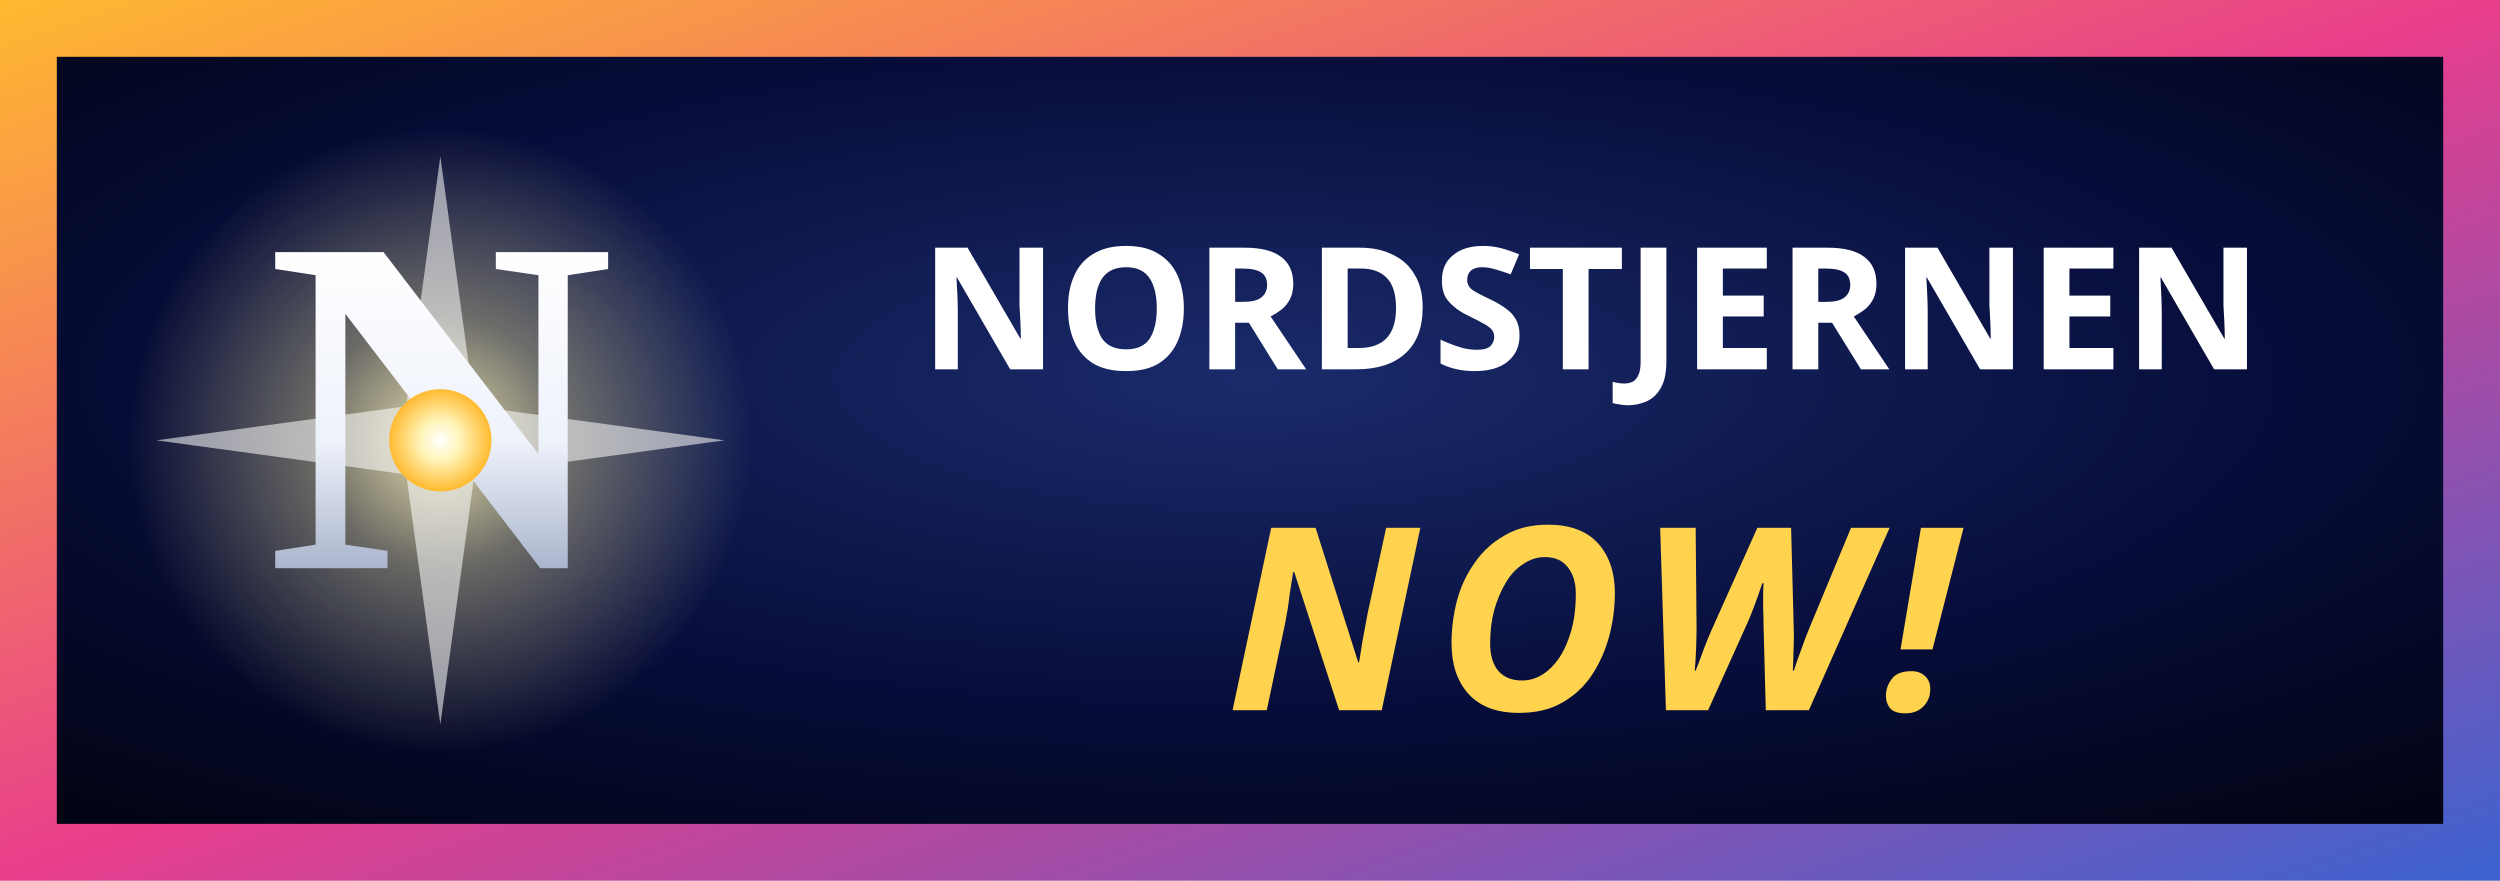
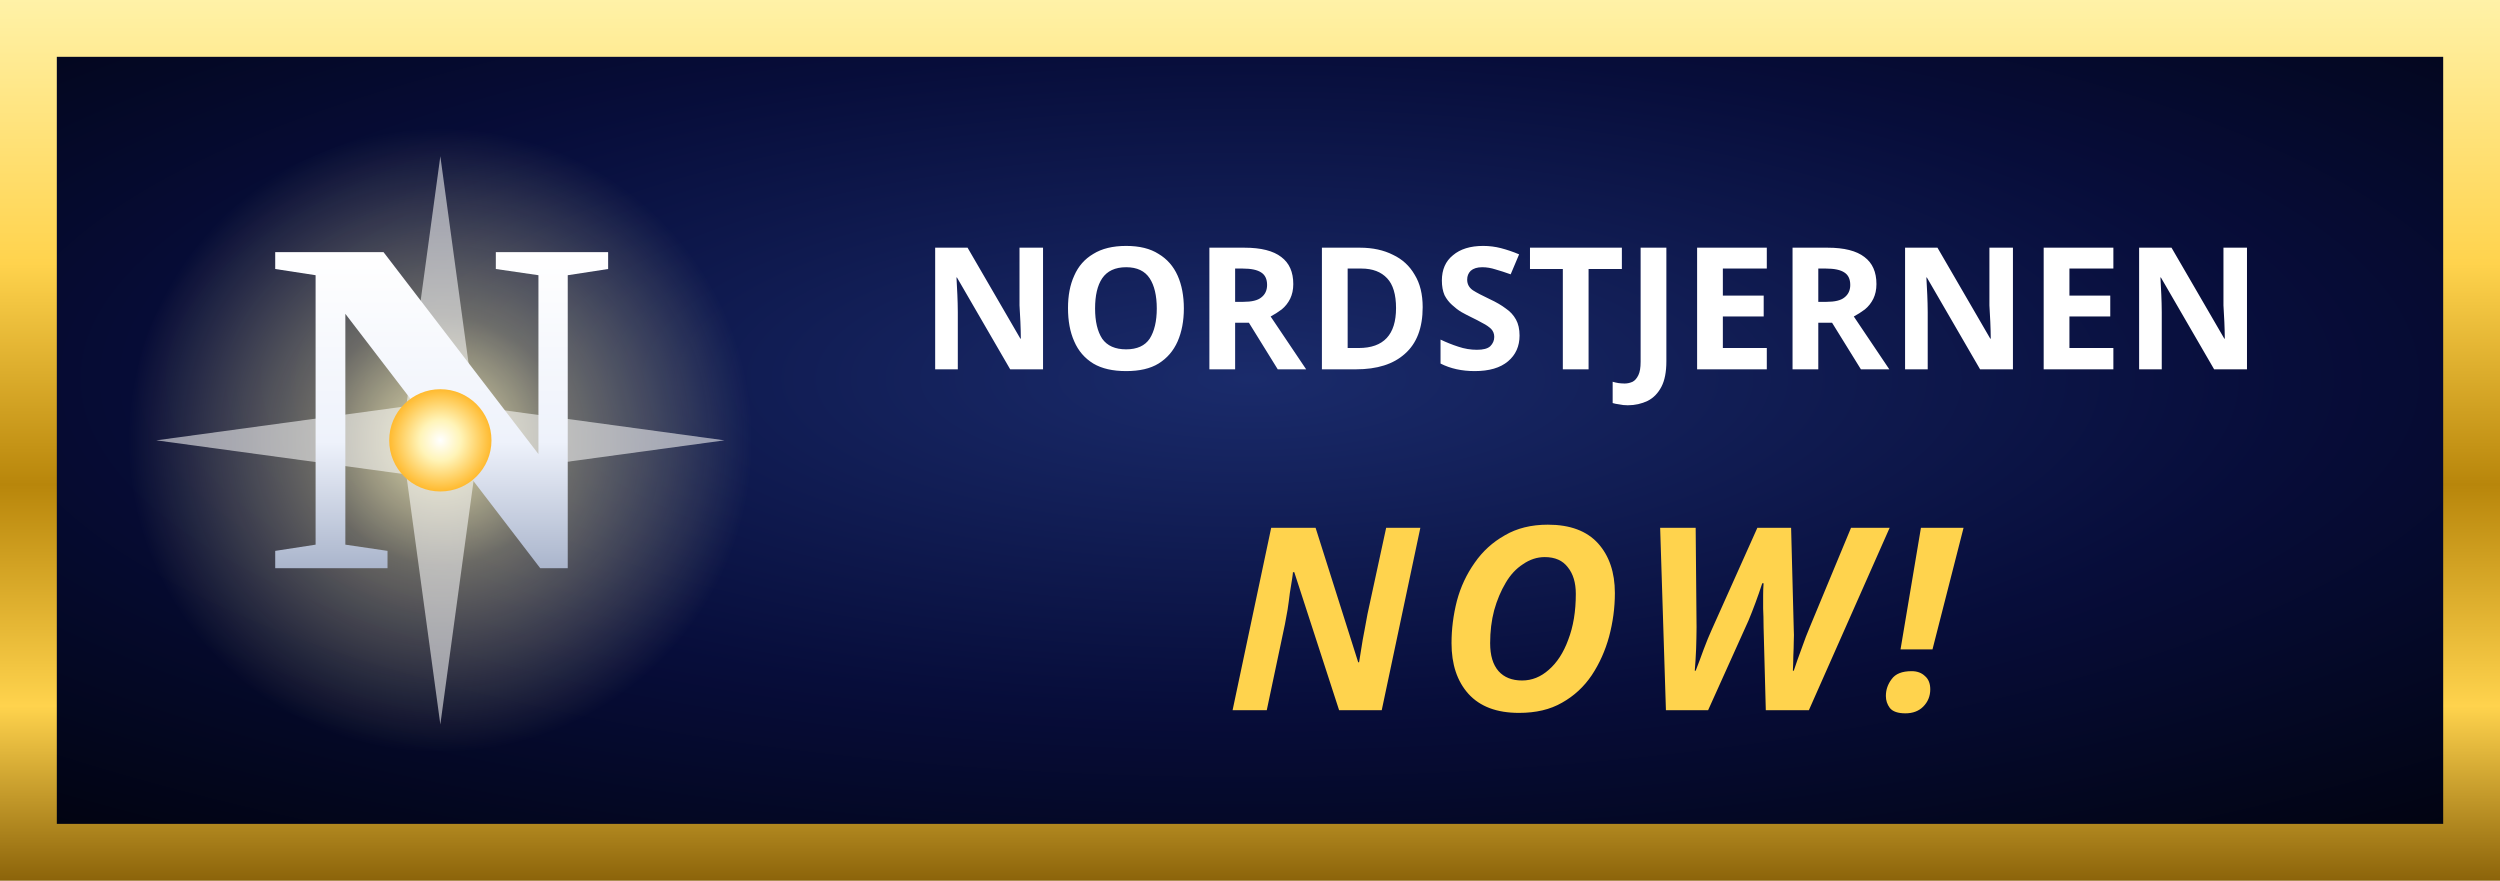
<svg xmlns="http://www.w3.org/2000/svg" width="88" height="31" viewBox="0 0 88 31" shape-rendering="geometricPrecision">
  <defs>
    <radialGradient id="bg" cx="50%" cy="42%" r="78%">
      <stop offset="0%" stop-color="#1a2b6b" />
      <stop offset="55%" stop-color="#070d3a" />
      <stop offset="100%" stop-color="#01030f" />
    </radialGradient>
    <linearGradient id="nfill" x1="0" y1="0" x2="0" y2="1">
      <stop offset="0%" stop-color="#ffffff" />
      <stop offset="60%" stop-color="#eef2fb" />
      <stop offset="100%" stop-color="#aab5cc" />
    </linearGradient>
    <radialGradient id="halo" cx="50%" cy="50%" r="50%">
      <stop offset="0%" stop-color="#fff7c2" stop-opacity="0.9" />
      <stop offset="40%" stop-color="#fff2a0" stop-opacity="0.4" />
      <stop offset="100%" stop-color="#fff2a0" stop-opacity="0" />
    </radialGradient>
    <radialGradient id="core" cx="50%" cy="50%" r="50%">
      <stop offset="0%" stop-color="#ffffff" />
      <stop offset="40%" stop-color="#fff4b8" />
      <stop offset="100%" stop-color="#ffba2f" />
    </radialGradient>
-     <linearGradient id="frame" x1="0" y1="0" x2="1" y2="1">
-       <stop offset="0%" stop-color="#ffba2f" />
-       <stop offset="50%" stop-color="#e83e8c" />
-       <stop offset="100%" stop-color="#3a63d0" />
+     <linearGradient id="frame" x1="0" y1="0" x2="0" y2="1">
+       <stop offset="0%" stop-color="#fff2a8" />
+       <stop offset="30%" stop-color="#ffd34d" />
+       <stop offset="55%" stop-color="#b8860b" />
+       <stop offset="80%" stop-color="#ffd34d" />
+       <stop offset="100%" stop-color="#8a6209" />
    </linearGradient>
  </defs>
  <rect width="88" height="31" fill="url(#frame)" />
  <rect x="2" y="2" width="84" height="27" fill="url(#bg)" />
  <g transform="translate(15.5,15.5)">
    <circle r="11" fill="url(#halo)" />
    <polygon points="0,-10 1.2,-1.2 10,0 1.2,1.2 0,10 -1.2,1.2 -10,0 -1.2,-1.2" fill="#ffffff" opacity="0.55" />
    <text x="0" y="4.5" text-anchor="middle" font-family="Georgia, 'Times New Roman', serif" font-size="17" font-weight="bold" fill="url(#nfill)">N</text>
    <circle r="1.8" fill="url(#core)" />
  </g>
  <g font-family="Verdana,Geneva,sans-serif" font-weight="bold" text-anchor="middle">
    <text x="56" y="13" font-size="6" fill="#ffffff" letter-spacing="0">NORDSTJERNEN</text>
    <text x="56" y="25" font-size="9" fill="#ffd34d" font-style="italic" letter-spacing="0.6">NOW!</text>
  </g>
</svg>
